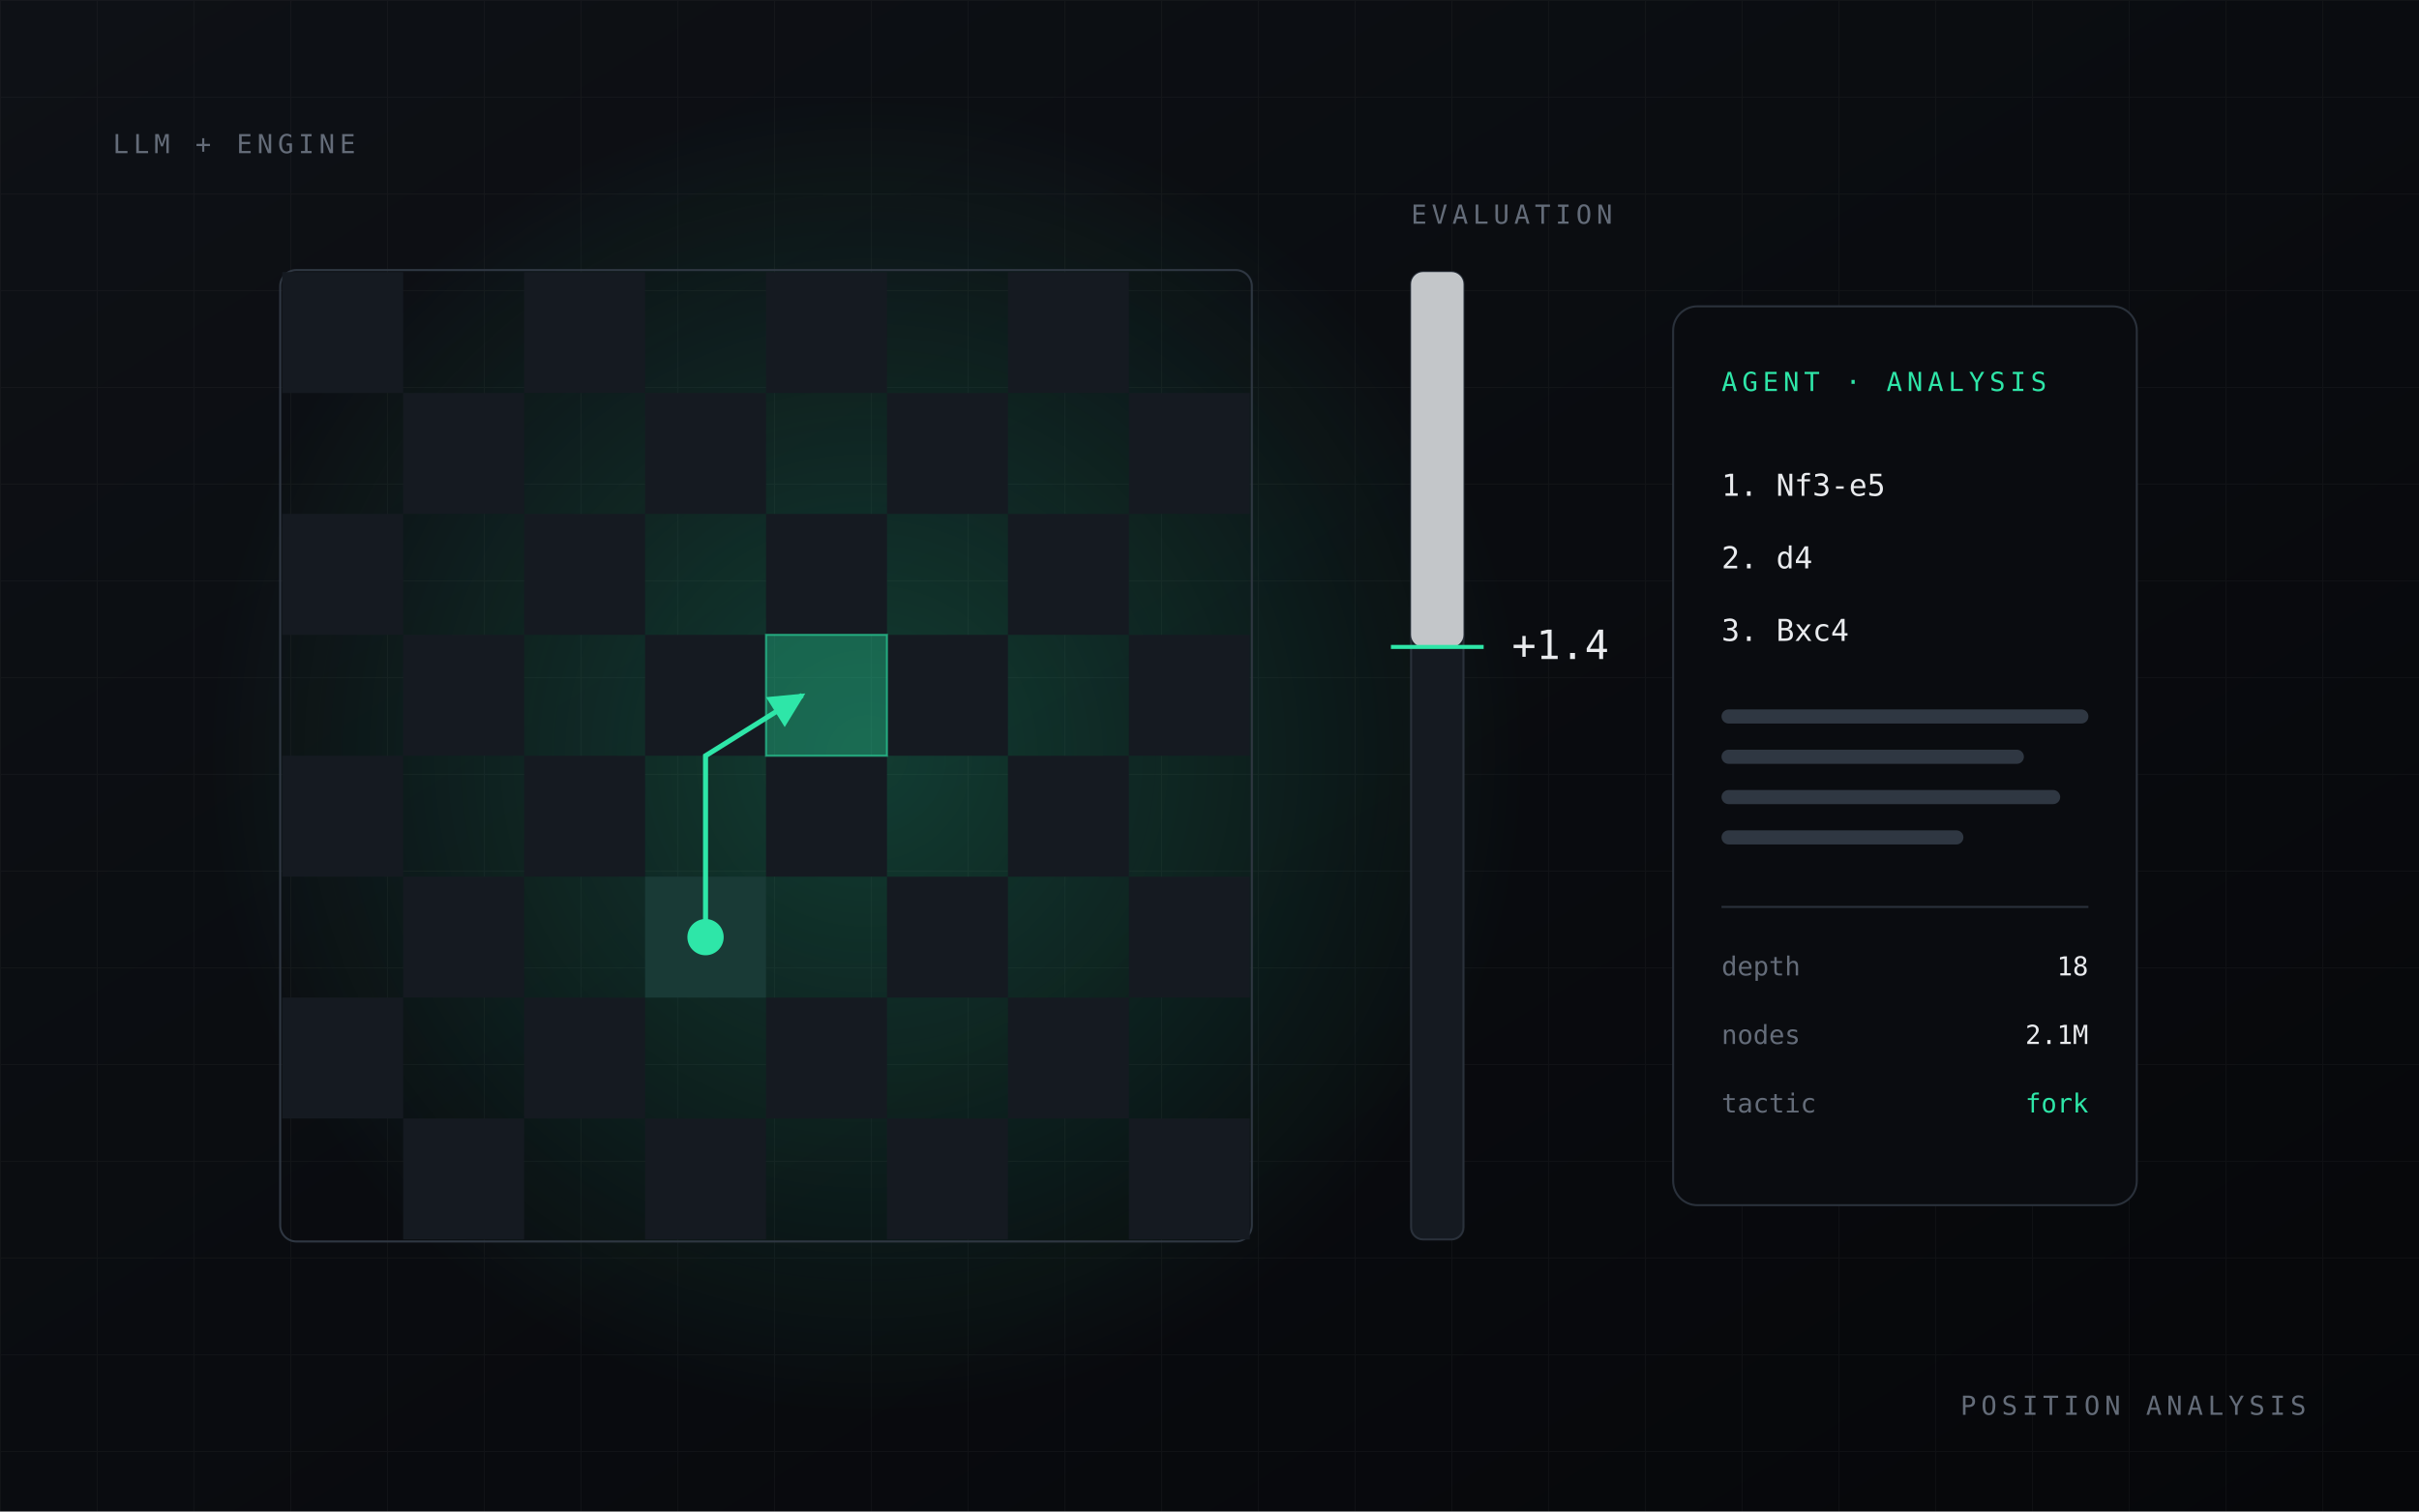
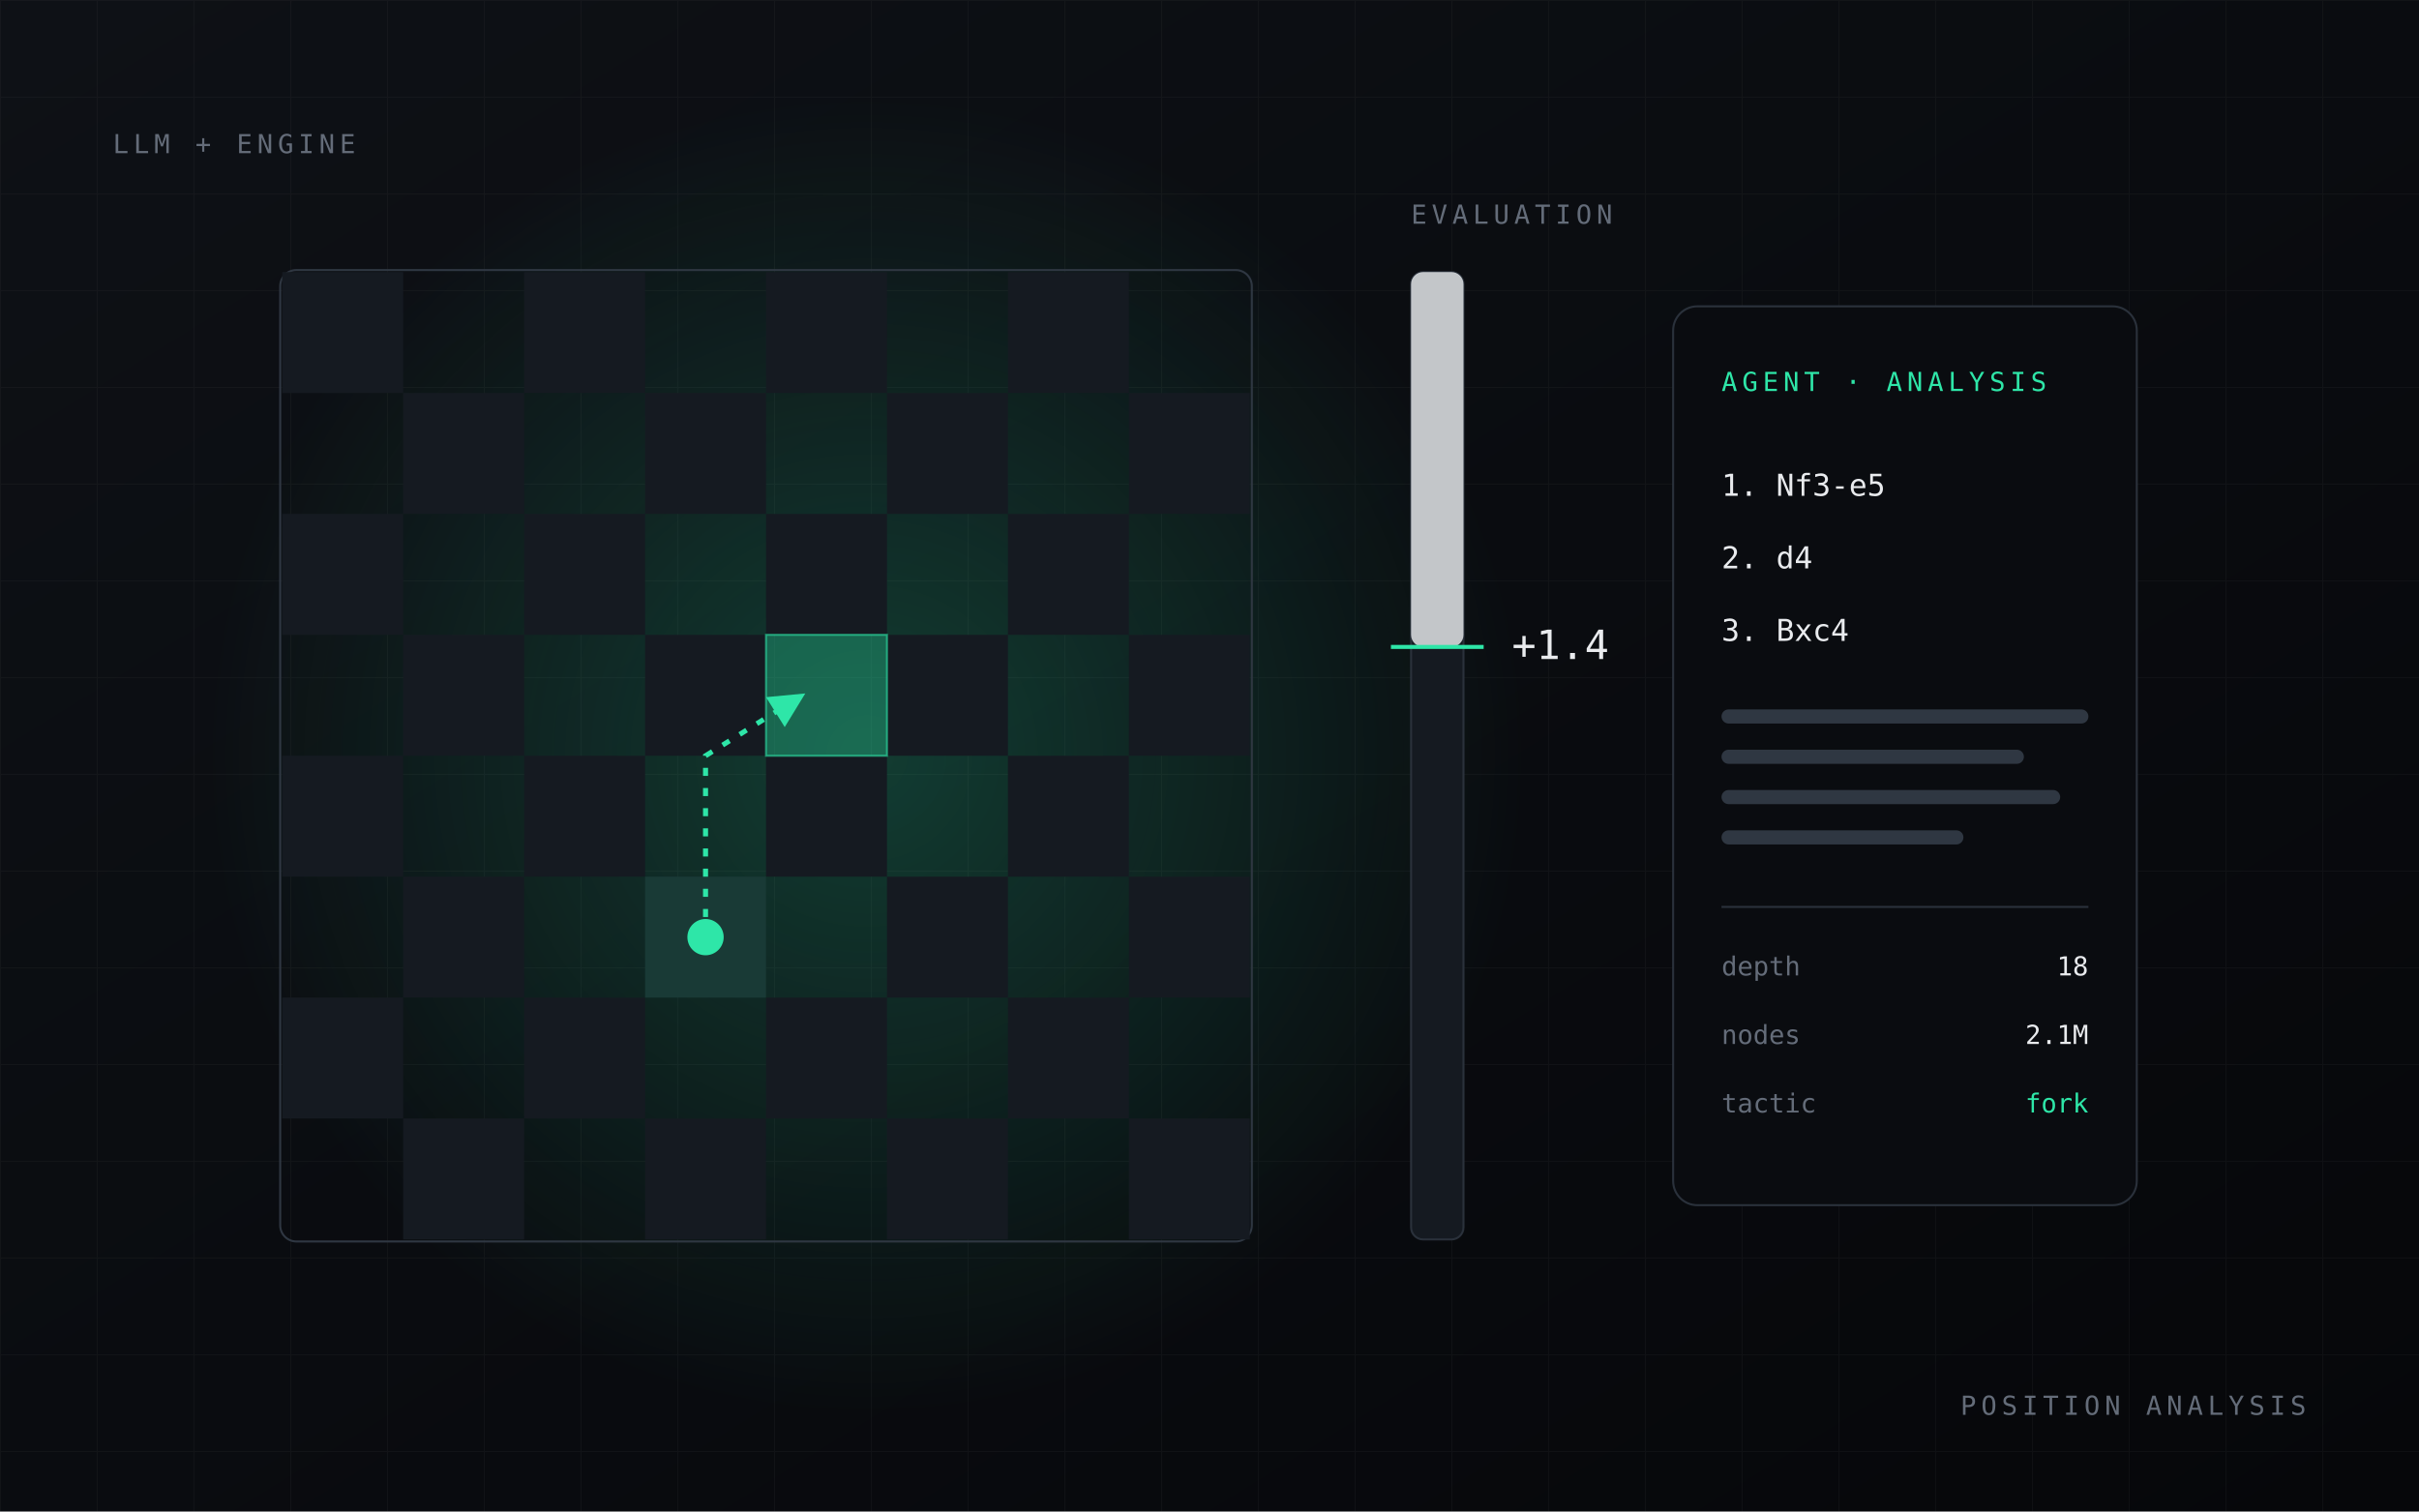
<svg xmlns="http://www.w3.org/2000/svg" viewBox="0 0 1200 750" role="img" aria-label="Chess board with a candidate move vector and a position evaluation bar">
+   <style>
+     @keyframes dashflow { to { stroke-dashoffset: -40; } }
+     @keyframes pulse { 0%,100% { opacity:.16 } 50% { opacity:.5 } }
+     @keyframes blink { 0%,100% { opacity:1 } 50% { opacity:.3 } }
+     @keyframes bar { 0%,100% { transform:scaleY(.55) } 50% { transform:scaleY(1) } }
+     @keyframes glow { 0%,100% { opacity:.55 } 50% { opacity:1 } }
+     @keyframes wk { 0%,100% { opacity:.72 } 50% { opacity:1 } }
+     @keyframes ring { 0%,100% { opacity:.45 } 50% { opacity:1 } }
+     @keyframes evals { 0%,100% { transform:scaleY(.9) } 50% { transform:scaleY(1.06) } }
+     .flow { animation: dashflow 1.5s linear infinite; }
+     .flow-slow { animation: dashflow 3s linear infinite; }
+     .pulse { animation: pulse 3.6s ease-in-out infinite; }
+     .blink { animation: blink 2.2s ease-in-out infinite; }
+     .glow { animation: glow 2.8s ease-in-out infinite; }
+     .wk { animation: wk 3s ease-in-out infinite; }
+     .ring { animation: ring 4.2s ease-in-out infinite; }
+     .bar { transform-box: fill-box; transform-origin: center; animation: bar 1.9s ease-in-out infinite; }
+     .evalbar { transform-box: fill-box; transform-origin: top center; animation: evals 4.5s ease-in-out infinite; }
+     @media (prefers-reduced-motion: reduce) { * { animation: none !important; } }
+   </style>
  <defs>
    <linearGradient id="ch-bg" x1="0" y1="0" x2="1" y2="1">
      <stop offset="0" stop-color="#0E1116" />
      <stop offset="1" stop-color="#06070A" />
    </linearGradient>
    <pattern id="ch-grid" width="48" height="48" patternUnits="userSpaceOnUse">
      <path d="M48 0H0V48" fill="none" stroke="#FFFFFF" stroke-opacity=".035" stroke-width="1" />
    </pattern>
    <radialGradient id="ch-glow" cx=".5" cy=".5" r=".5">
      <stop offset="0" stop-color="#2EE6A8" stop-opacity=".22" />
      <stop offset="1" stop-color="#2EE6A8" stop-opacity="0" />
    </radialGradient>
    <marker id="ch-ar" viewBox="0 0 10 10" refX="9" refY="5" markerWidth="7" markerHeight="7" orient="auto-start-reverse">
      <path d="M0 0 10 5 0 10z" fill="#2EE6A8" />
    </marker>
  </defs>
  <rect width="1200" height="750" fill="url(#ch-bg)" />
  <rect width="1200" height="750" fill="url(#ch-grid)" />
  <circle cx="430" cy="375" r="330" fill="url(#ch-glow)" />
  <g transform="translate(140 135)">
    <rect x="-1" y="-1" width="482" height="482" rx="8" fill="none" stroke="#2F3742" />
    <g fill="#151A21">
      <rect x="0" y="0" width="60" height="60" />
      <rect x="120" y="0" width="60" height="60" />
      <rect x="240" y="0" width="60" height="60" />
      <rect x="360" y="0" width="60" height="60" />
      <rect x="60" y="60" width="60" height="60" />
      <rect x="180" y="60" width="60" height="60" />
      <rect x="300" y="60" width="60" height="60" />
      <rect x="420" y="60" width="60" height="60" />
      <rect x="0" y="120" width="60" height="60" />
      <rect x="120" y="120" width="60" height="60" />
      <rect x="240" y="120" width="60" height="60" />
      <rect x="360" y="120" width="60" height="60" />
      <rect x="60" y="180" width="60" height="60" />
      <rect x="180" y="180" width="60" height="60" />
      <rect x="300" y="180" width="60" height="60" />
      <rect x="420" y="180" width="60" height="60" />
      <rect x="0" y="240" width="60" height="60" />
      <rect x="120" y="240" width="60" height="60" />
      <rect x="240" y="240" width="60" height="60" />
      <rect x="360" y="240" width="60" height="60" />
      <rect x="60" y="300" width="60" height="60" />
      <rect x="180" y="300" width="60" height="60" />
      <rect x="300" y="300" width="60" height="60" />
      <rect x="420" y="300" width="60" height="60" />
      <rect x="0" y="360" width="60" height="60" />
      <rect x="120" y="360" width="60" height="60" />
      <rect x="240" y="360" width="60" height="60" />
      <rect x="360" y="360" width="60" height="60" />
      <rect x="60" y="420" width="60" height="60" />
      <rect x="180" y="420" width="60" height="60" />
      <rect x="300" y="420" width="60" height="60" />
      <rect x="420" y="420" width="60" height="60" />
    </g>
-     <rect x="180" y="300" width="60" height="60" fill="#2EE6A8" fill-opacity=".16" />
-     <rect x="240" y="180" width="60" height="60" fill="#2EE6A8" fill-opacity=".28" stroke="#2EE6A8" stroke-opacity=".6" />
-     <path d="M210 330 L 210 240 L 258 210" fill="none" stroke="#2EE6A8" stroke-width="2.5" marker-end="url(#ch-ar)" />
+     <rect class="pulse" x="180" y="300" width="60" height="60" fill="#2EE6A8" fill-opacity=".16" />
+     <rect class="glow" x="240" y="180" width="60" height="60" fill="#2EE6A8" fill-opacity=".28" stroke="#2EE6A8" stroke-opacity=".6" />
+     <path class="flow" d="M210 330 L 210 240 L 258 210" fill="none" stroke="#2EE6A8" stroke-width="2.5" stroke-dasharray="4 6" marker-end="url(#ch-ar)" />
    <circle cx="210" cy="330" r="9" fill="#2EE6A8" />
  </g>
  <g transform="translate(700 135)">
    <text x="0" y="-24" font-family="ui-monospace,'JetBrains Mono',monospace" font-size="13" letter-spacing="2.4" fill="#646C79">EVALUATION</text>
    <rect x="0" y="0" width="26" height="480" rx="6" fill="#151A21" stroke="#2A313B" />
-     <rect x="0" y="0" width="26" height="186" rx="6" fill="#E9EBEE" fill-opacity=".82" />
+     <rect class="evalbar" x="0" y="0" width="26" height="186" rx="6" fill="#E9EBEE" fill-opacity=".82" />
    <line x1="-10" y1="186" x2="36" y2="186" stroke="#2EE6A8" stroke-width="2" />
    <text x="50" y="192" font-family="ui-monospace,'JetBrains Mono',monospace" font-size="20" fill="#E9EBEE">+1.4</text>
  </g>
  <g transform="translate(830 152)" font-family="ui-monospace,'JetBrains Mono',monospace">
    <rect x="0" y="0" width="230" height="446" rx="12" fill="#0A0C10" stroke="#2A313B" />
    <text x="24" y="42" font-size="13" letter-spacing="2.4" fill="#2EE6A8">AGENT · ANALYSIS</text>
    <g font-size="15" fill="#E9EBEE">
      <text x="24" y="94">1. Nf3-e5</text>
      <text x="24" y="130">2. d4</text>
      <text x="24" y="166">3. Bxc4</text>
    </g>
    <g fill="#2F3742">
-       <rect x="24" y="200" width="182" height="7" rx="3.5" />
-       <rect x="24" y="220" width="150" height="7" rx="3.5" />
-       <rect x="24" y="240" width="168" height="7" rx="3.5" />
-       <rect x="24" y="260" width="120" height="7" rx="3.5" />
+       <rect class="wk" x="24" y="200" width="182" height="7" rx="3.5" />
+       <rect class="wk" style="animation-delay:.5s" x="24" y="220" width="150" height="7" rx="3.5" />
+       <rect class="wk" style="animation-delay:1s" x="24" y="240" width="168" height="7" rx="3.5" />
+       <rect class="wk" style="animation-delay:1.5s" x="24" y="260" width="120" height="7" rx="3.5" />
    </g>
    <line x1="24" y1="298" x2="206" y2="298" stroke="#2A313B" />
    <g font-size="13" fill="#646C79">
      <text x="24" y="332">depth</text>
      <text x="206" y="332" text-anchor="end" fill="#E9EBEE">18</text>
      <text x="24" y="366">nodes</text>
      <text x="206" y="366" text-anchor="end" fill="#E9EBEE">2.1M</text>
      <text x="24" y="400">tactic</text>
      <text x="206" y="400" text-anchor="end" fill="#2EE6A8">fork</text>
    </g>
  </g>
  <g font-family="ui-monospace,'JetBrains Mono',monospace" font-size="13" letter-spacing="2.4" fill="#646C79">
    <text x="56" y="76">LLM + ENGINE</text>
    <text x="1144" y="702" text-anchor="end">POSITION ANALYSIS</text>
  </g>
</svg>
